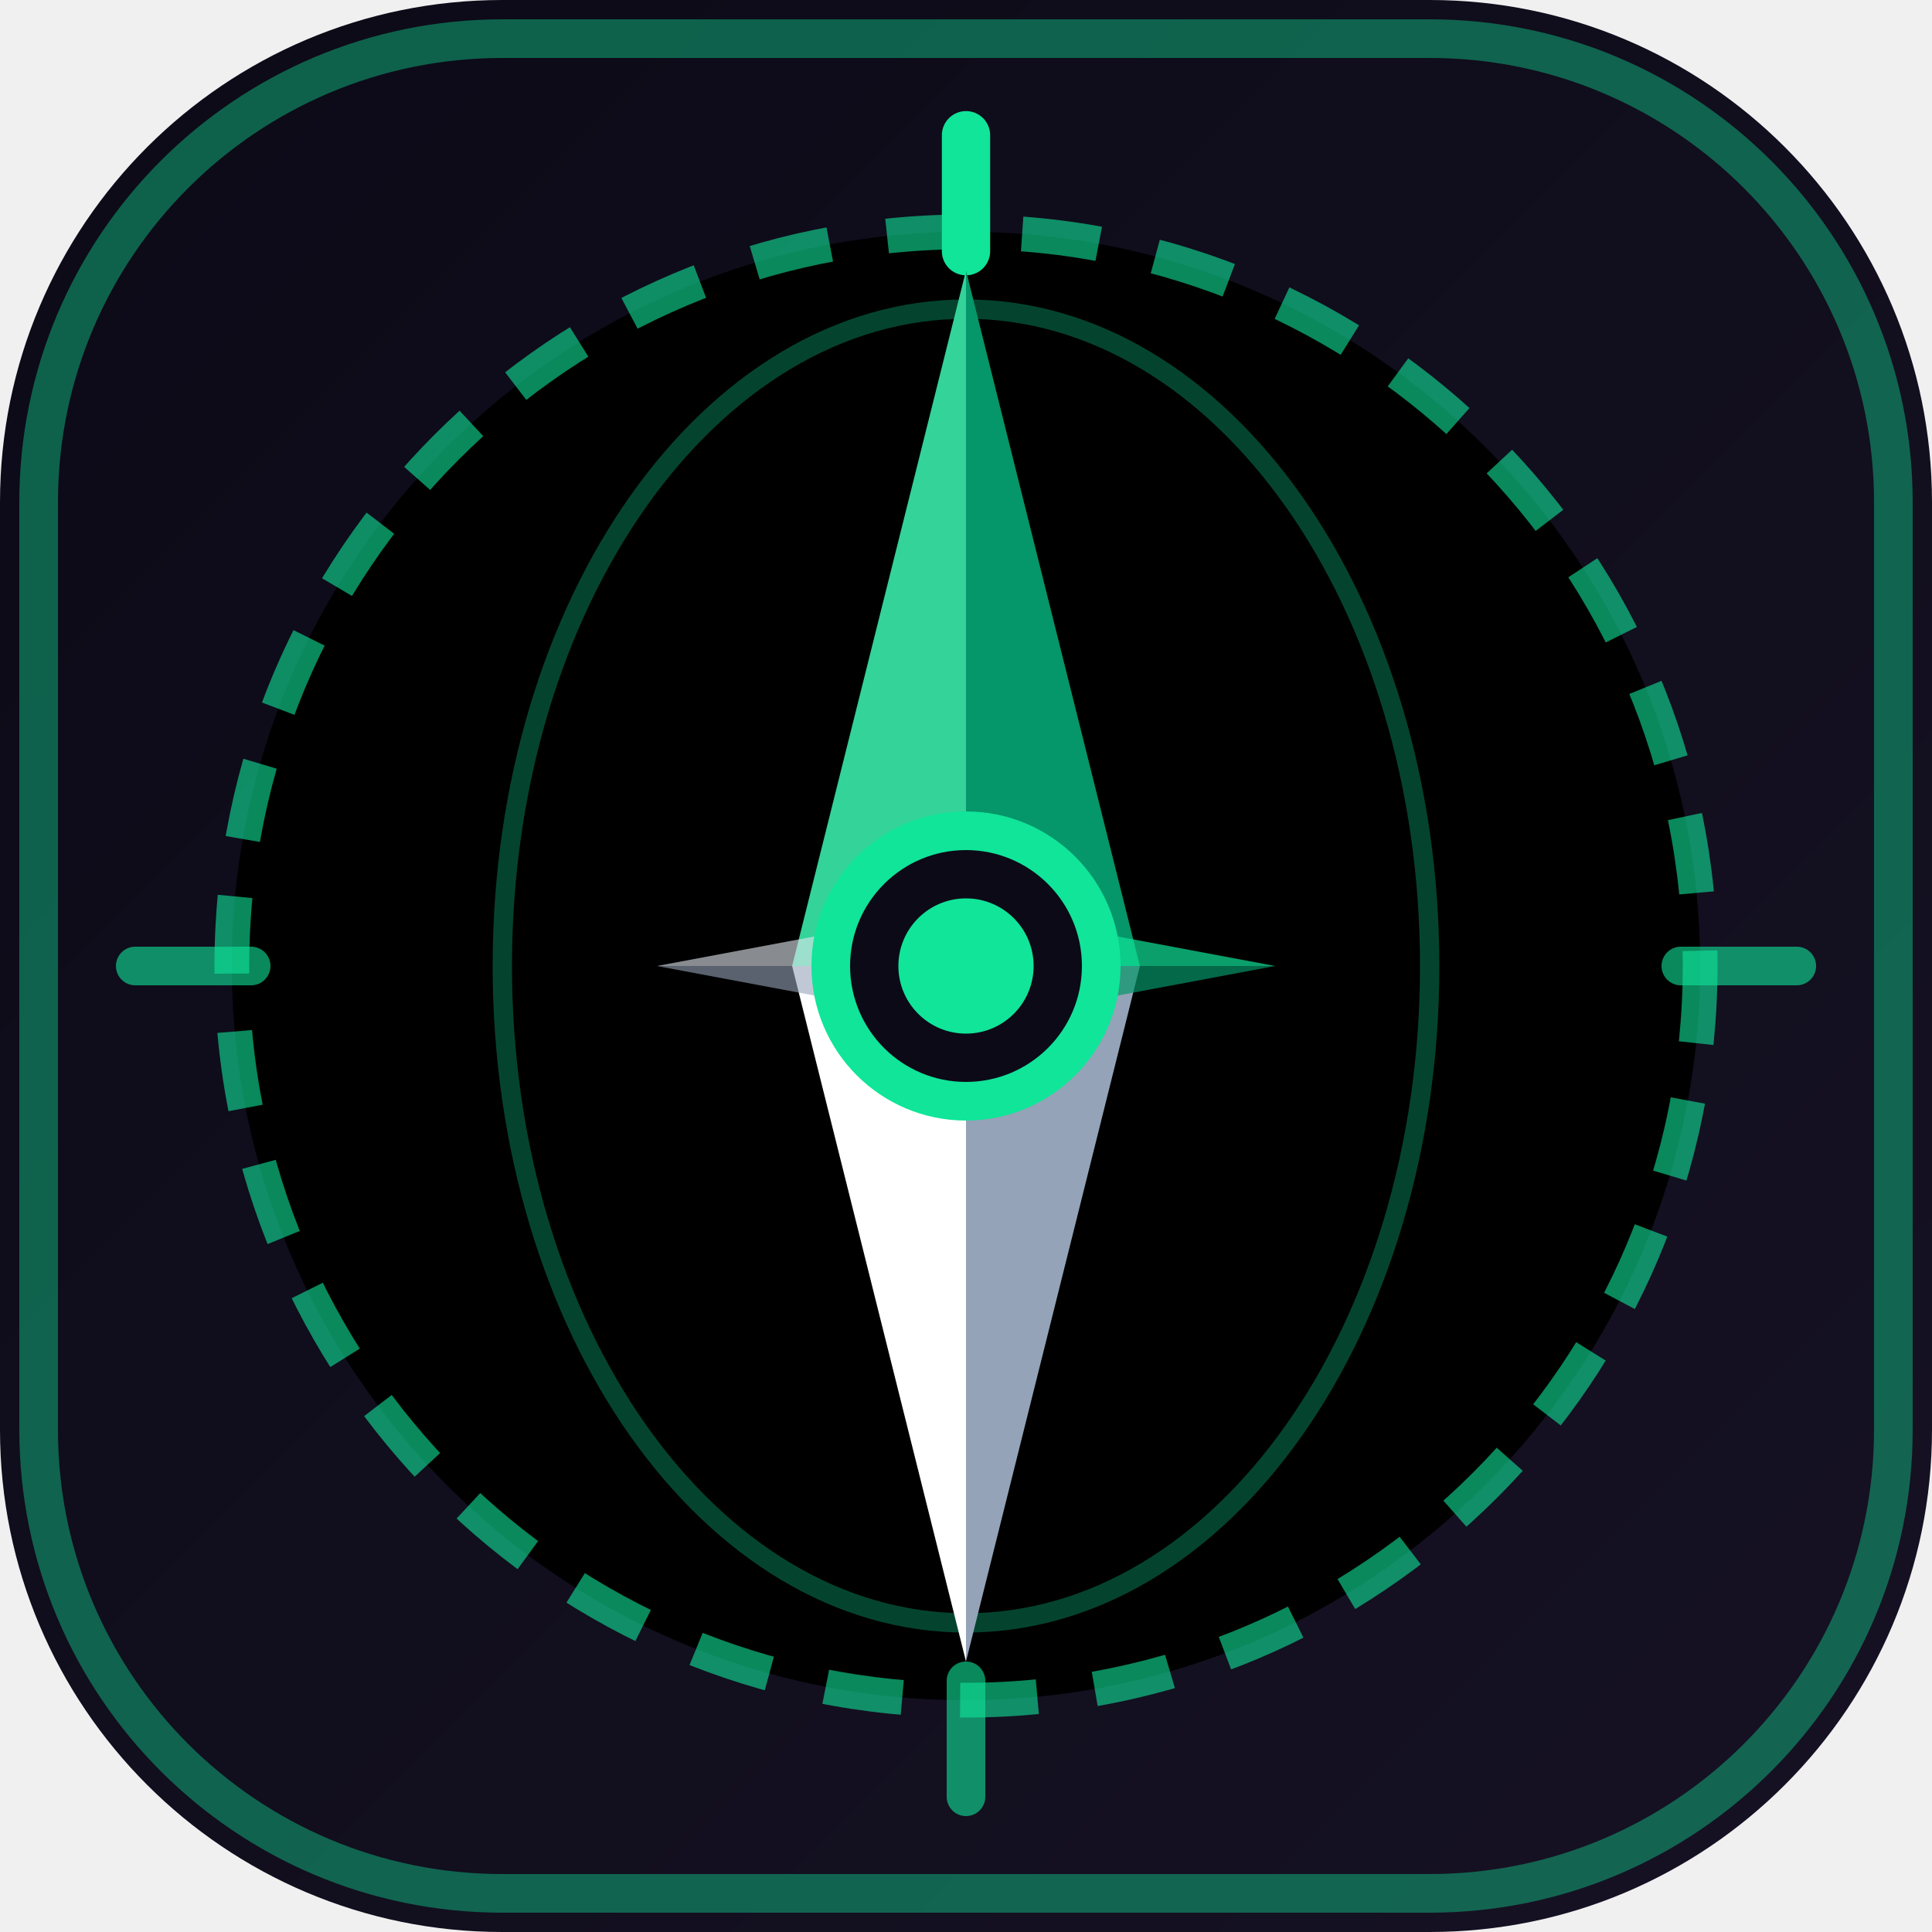
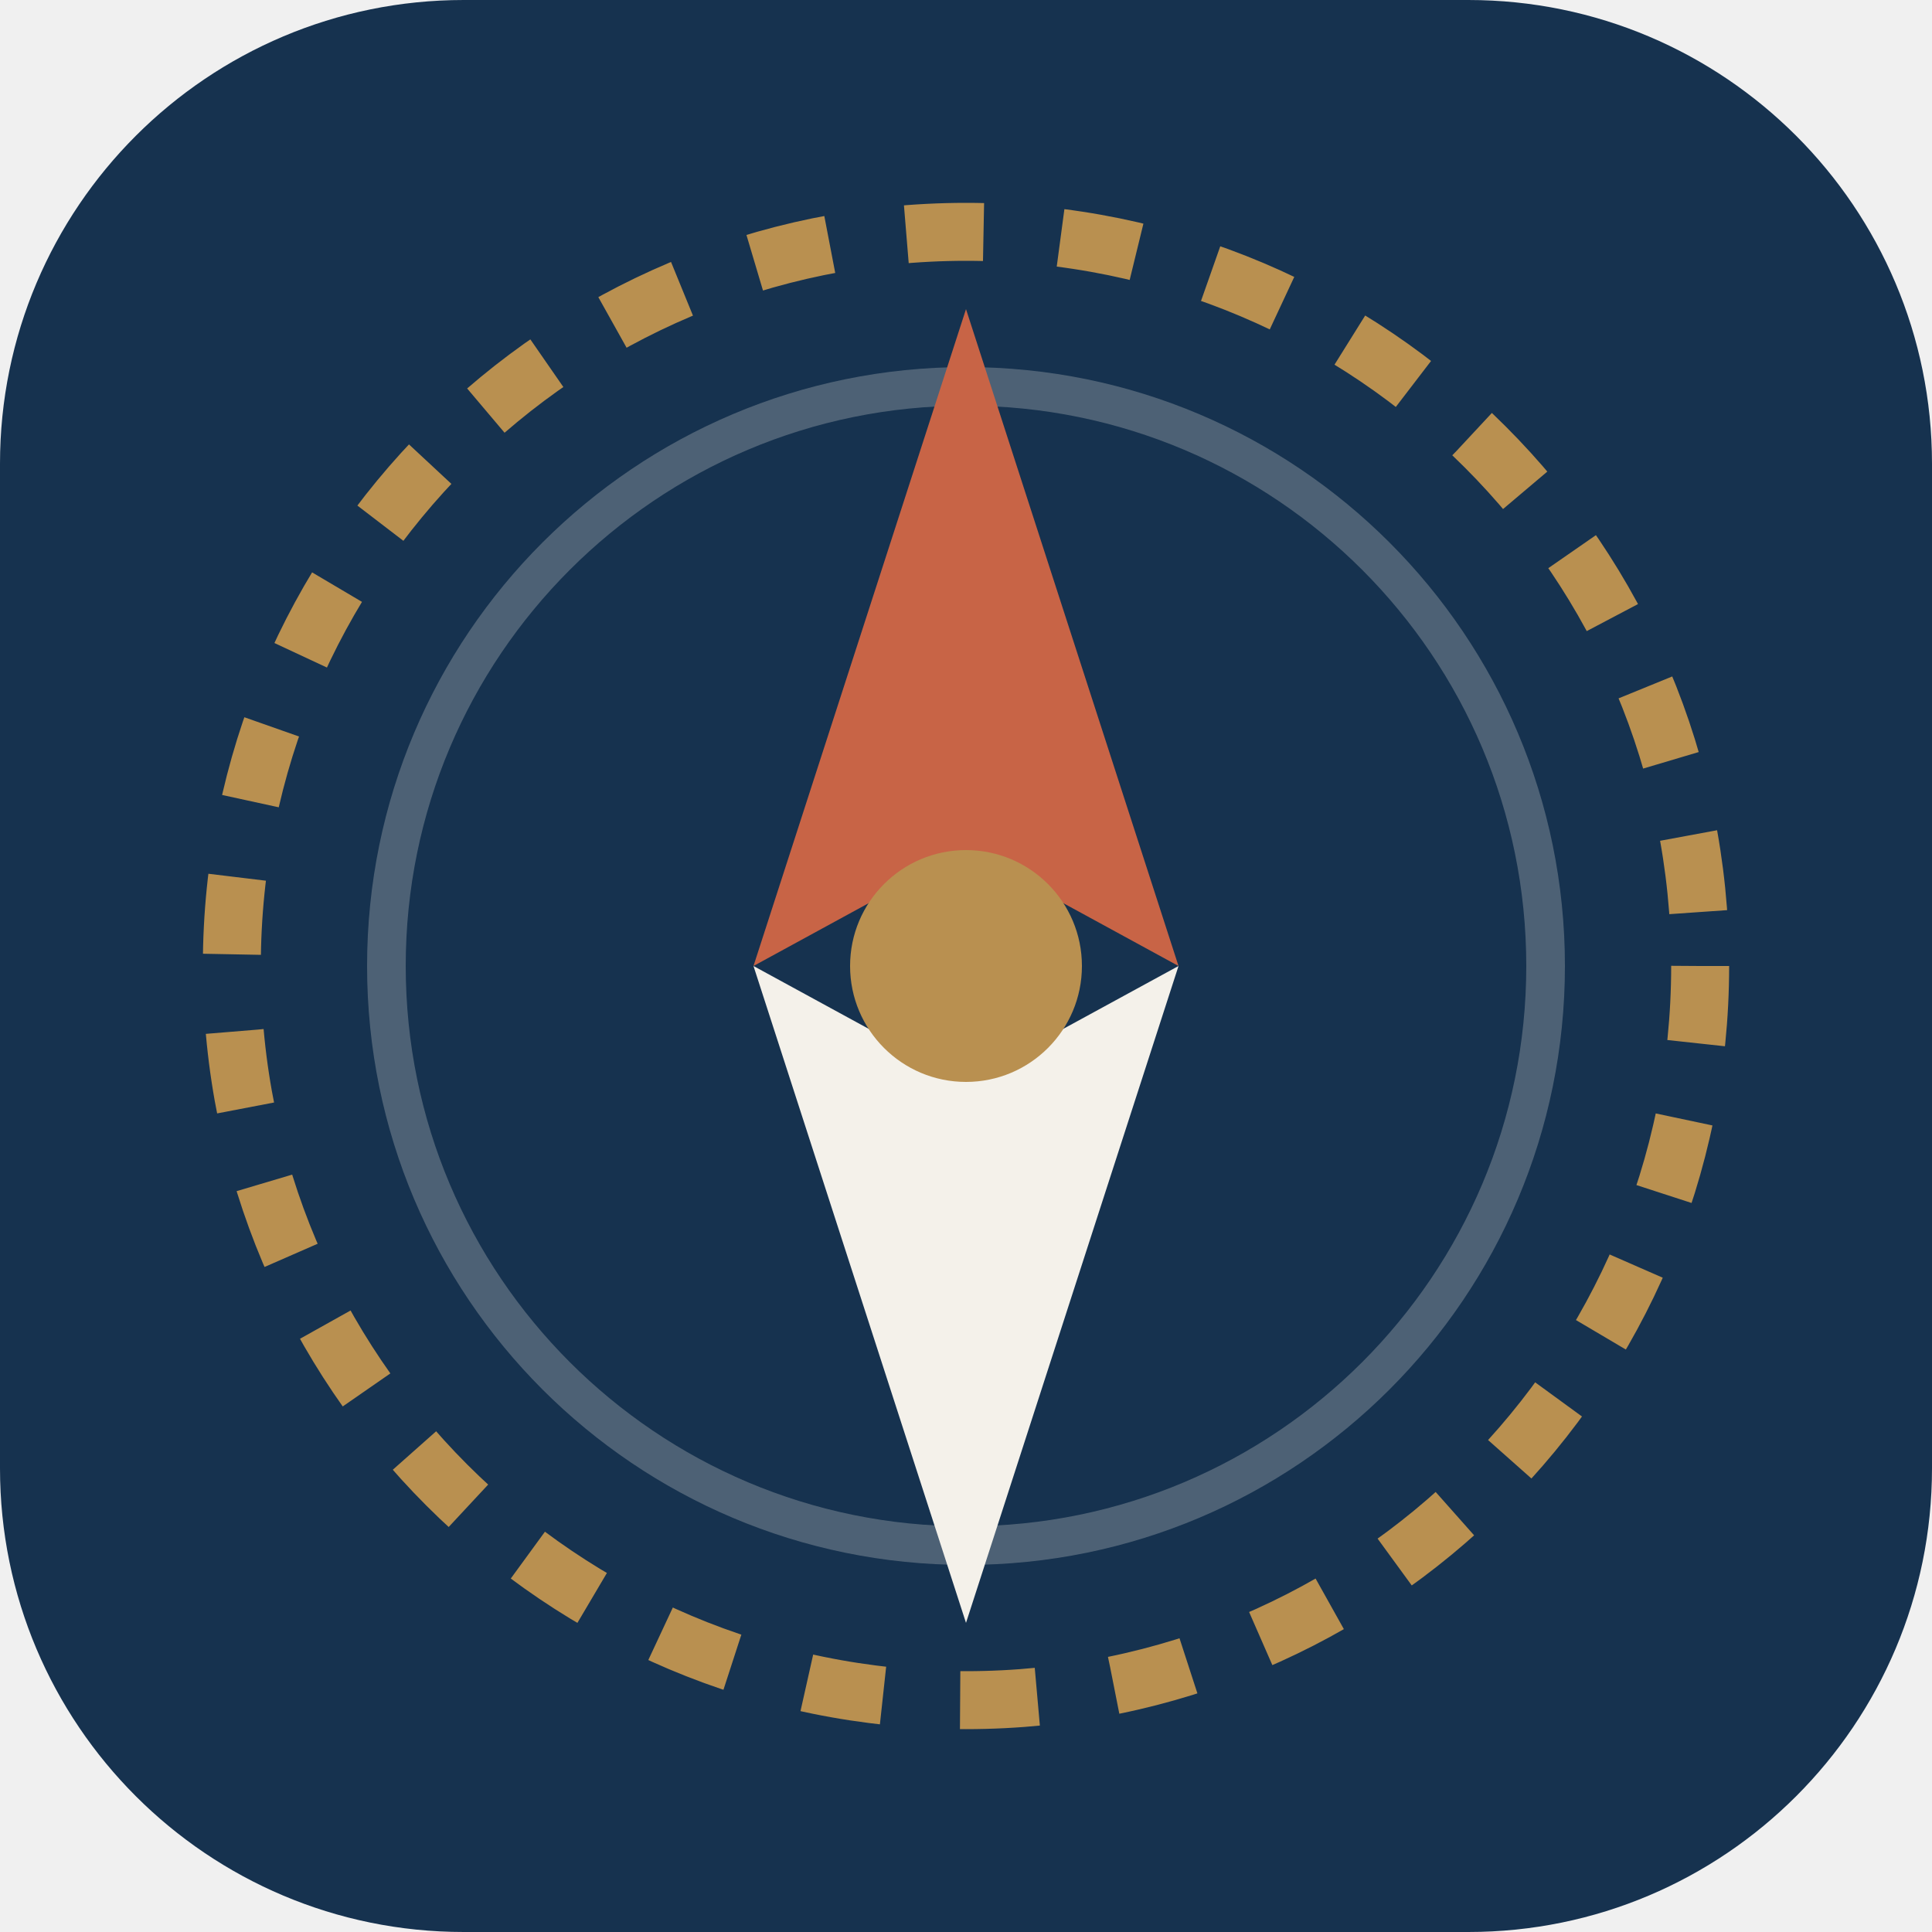
<svg xmlns="http://www.w3.org/2000/svg" viewBox="0 0 100 100">
-   <defs>
-     <linearGradient id="bgG" x1="0%" y1="0%" x2="100%" y2="100%">
-       <stop offset="0%" stop-color="#0C0A17" />
-       <stop offset="100%" stop-color="#161224" />
-     </linearGradient>
-   </defs>
-   <rect width="100" height="100" rx="26" fill="url(#bgG)" />
-   <rect width="96" height="96" x="2" y="2" rx="24" fill="none" stroke="#10E599" stroke-opacity="0.4" stroke-width="2" />
-   <circle cx="50" cy="50" r="38" stroke="#10E599" stroke-width="1.8" stroke-dasharray="4 3" stroke-opacity="0.6" />
-   <line x1="50" y1="7" x2="50" y2="13" stroke="#10E599" stroke-width="2.5" stroke-linecap="round" />
-   <line x1="50" y1="87" x2="50" y2="93" stroke="#10E599" stroke-width="2" stroke-opacity="0.6" stroke-linecap="round" />
-   <line x1="7" y1="50" x2="13" y2="50" stroke="#10E599" stroke-width="2" stroke-opacity="0.6" stroke-linecap="round" />
-   <line x1="87" y1="50" x2="93" y2="50" stroke="#10E599" stroke-width="2" stroke-opacity="0.6" stroke-linecap="round" />
-   <ellipse cx="50" cy="50" rx="24" ry="34" stroke="#10E599" stroke-width="1" stroke-opacity="0.3" fill="none" />
-   <polygon points="50,14 50,50 41,50" fill="#34D399" />
-   <polygon points="50,14 59,50 50,50" fill="#059669" />
-   <polygon points="50,86 50,50 41,50" fill="#FFFFFF" />
-   <polygon points="50,86 59,50 50,50" fill="#94A3B8" />
-   <polygon points="50,50 66,50 50,47" fill="#10E599" fill-opacity="0.7" />
-   <polygon points="50,50 66,50 50,53" fill="#059669" fill-opacity="0.7" />
-   <polygon points="50,50 34,50 50,47" fill="#E2E8F0" fill-opacity="0.6" />
-   <polygon points="50,50 34,50 50,53" fill="#94A3B8" fill-opacity="0.6" />
-   <circle cx="50" cy="50" r="7" fill="#0C0A17" stroke="#10E599" stroke-width="2" />
-   <circle cx="50" cy="50" r="3.5" fill="#10E599" />
+   <rect width="100" height="100" rx="24" fill="#16324F" />
+   <circle cx="50" cy="50" r="38" stroke="#B99050" stroke-width="3" stroke-dasharray="4 4" fill="none" />
+   <circle cx="50" cy="50" r="30" stroke="#F4F1EA" stroke-opacity="0.25" stroke-width="2" fill="none" />
+   <polygon points="50,16 61,50 50,44 39,50" fill="#C86446" />
+   <polygon points="50,84 61,50 50,56 39,50" fill="#F4F1EA" />
+   <circle cx="50" cy="50" r="6" fill="#B99050" />
</svg>
